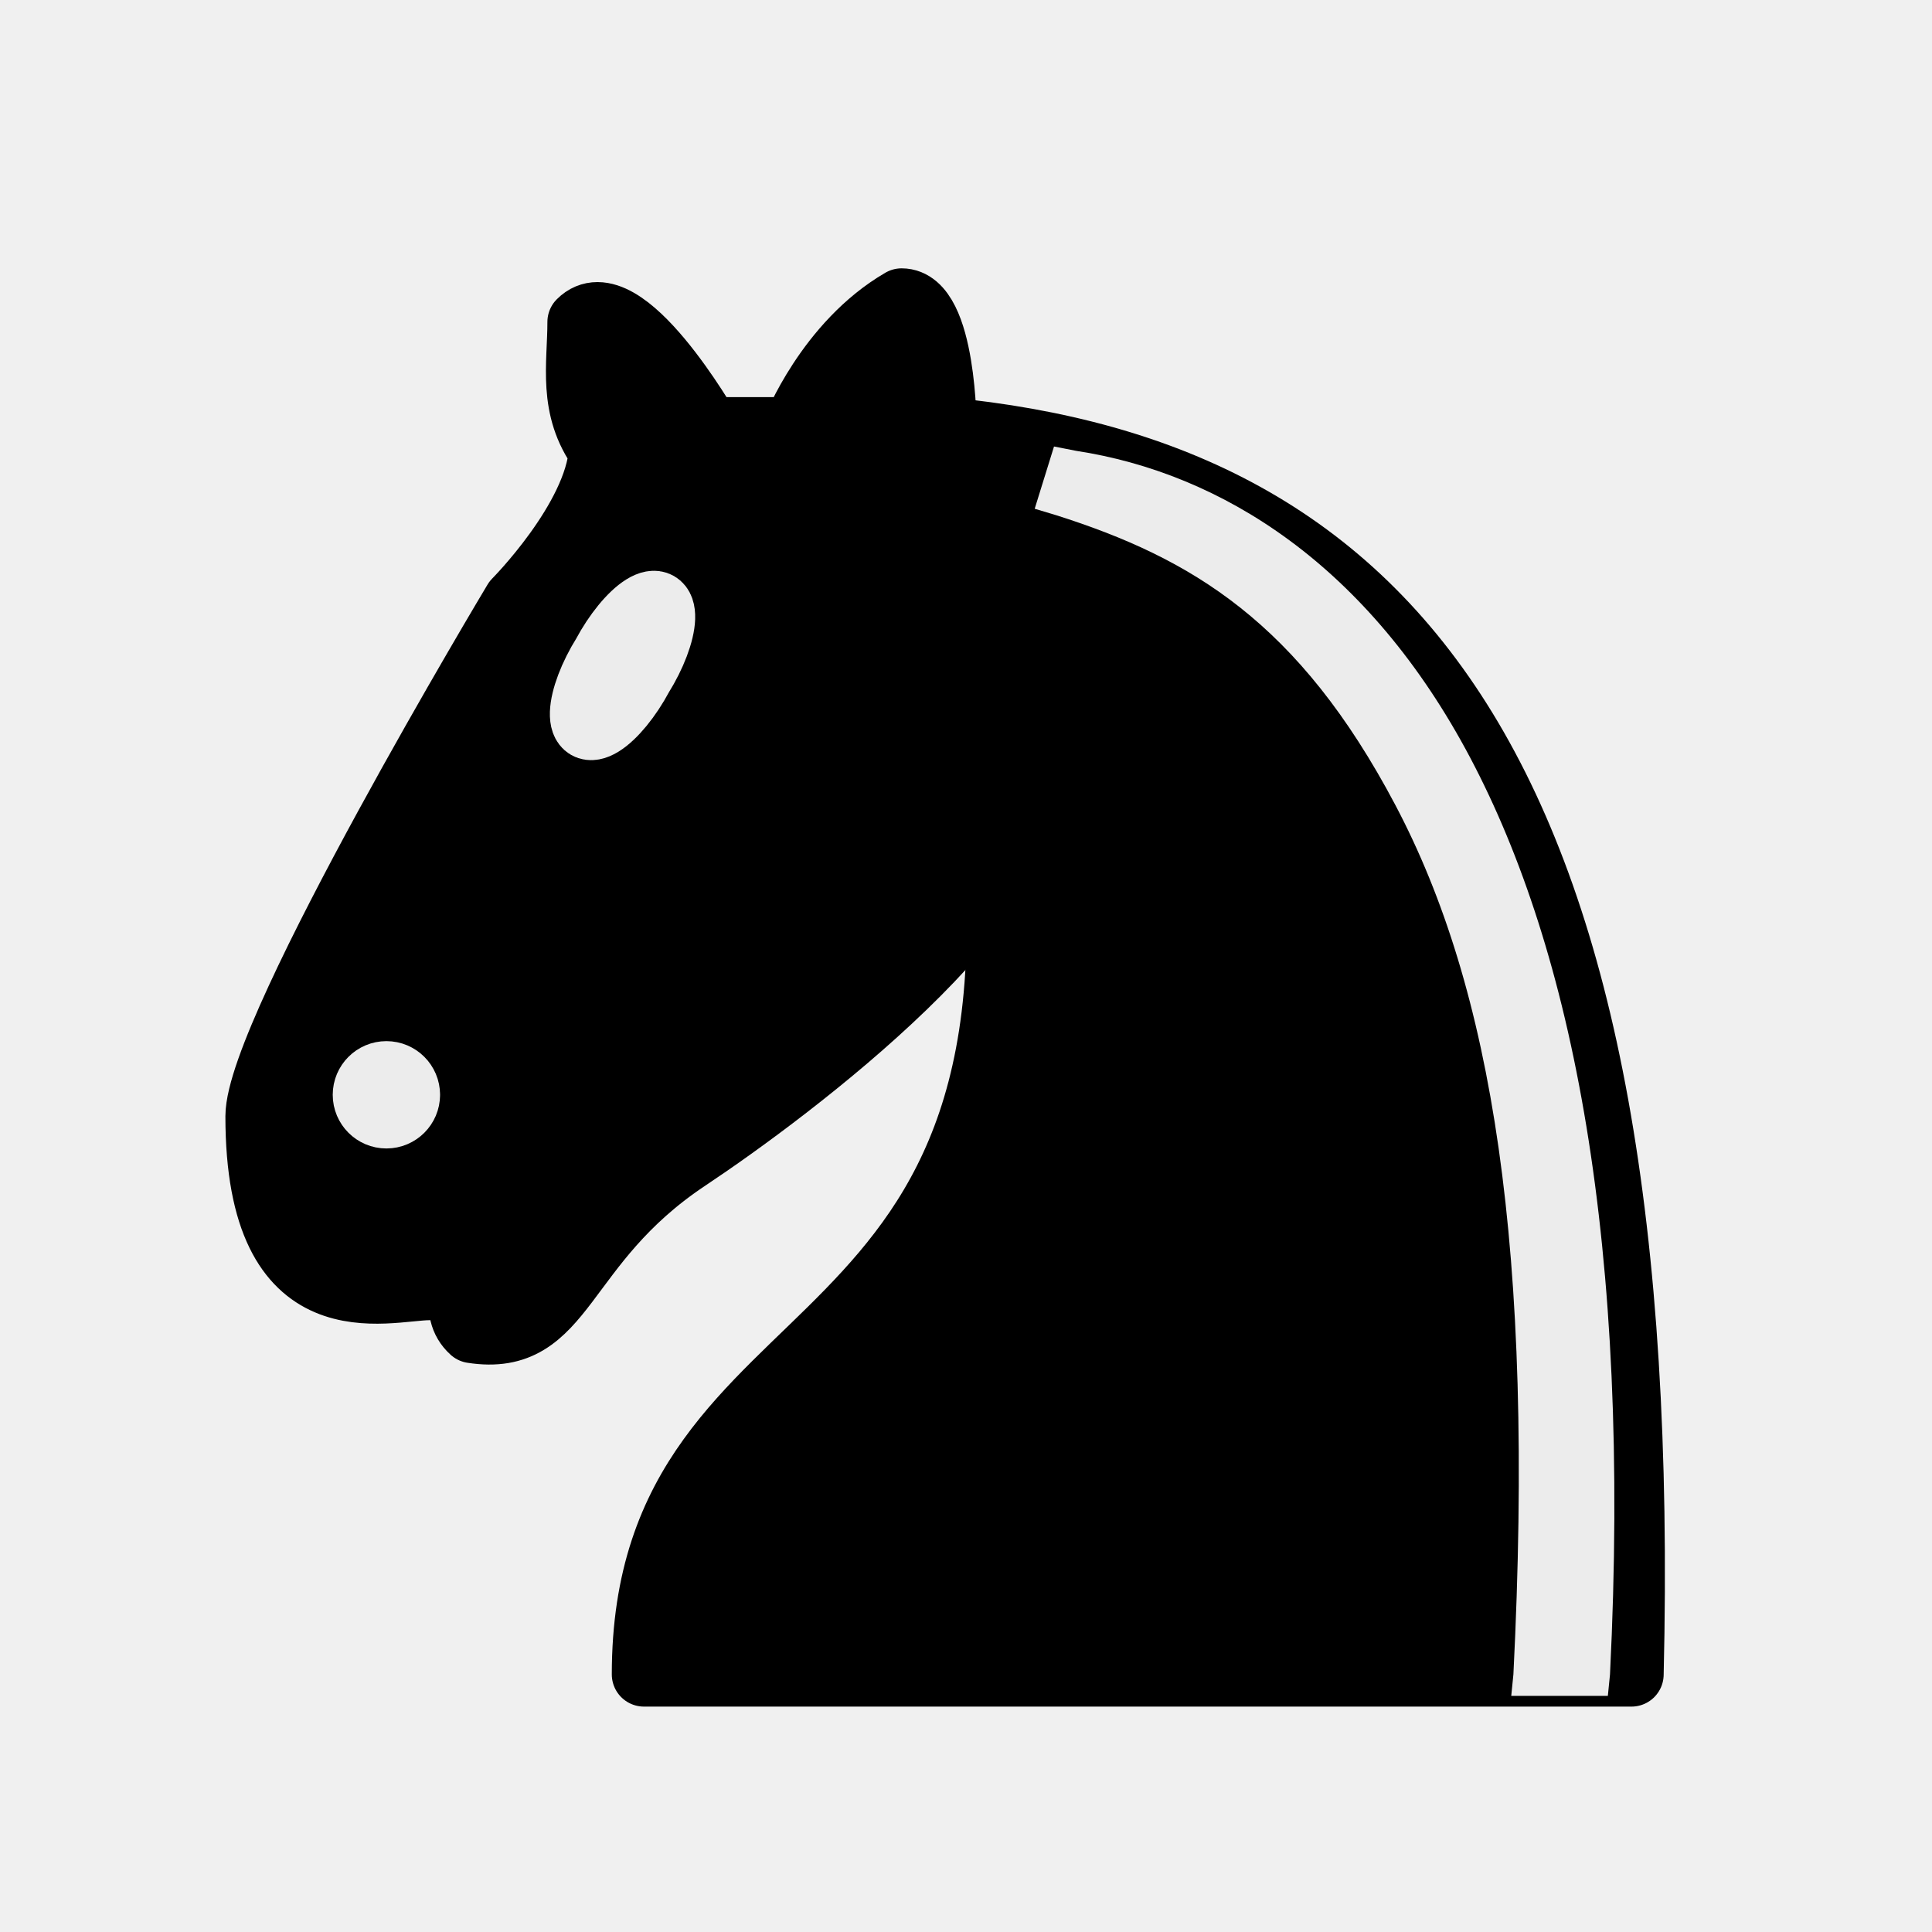
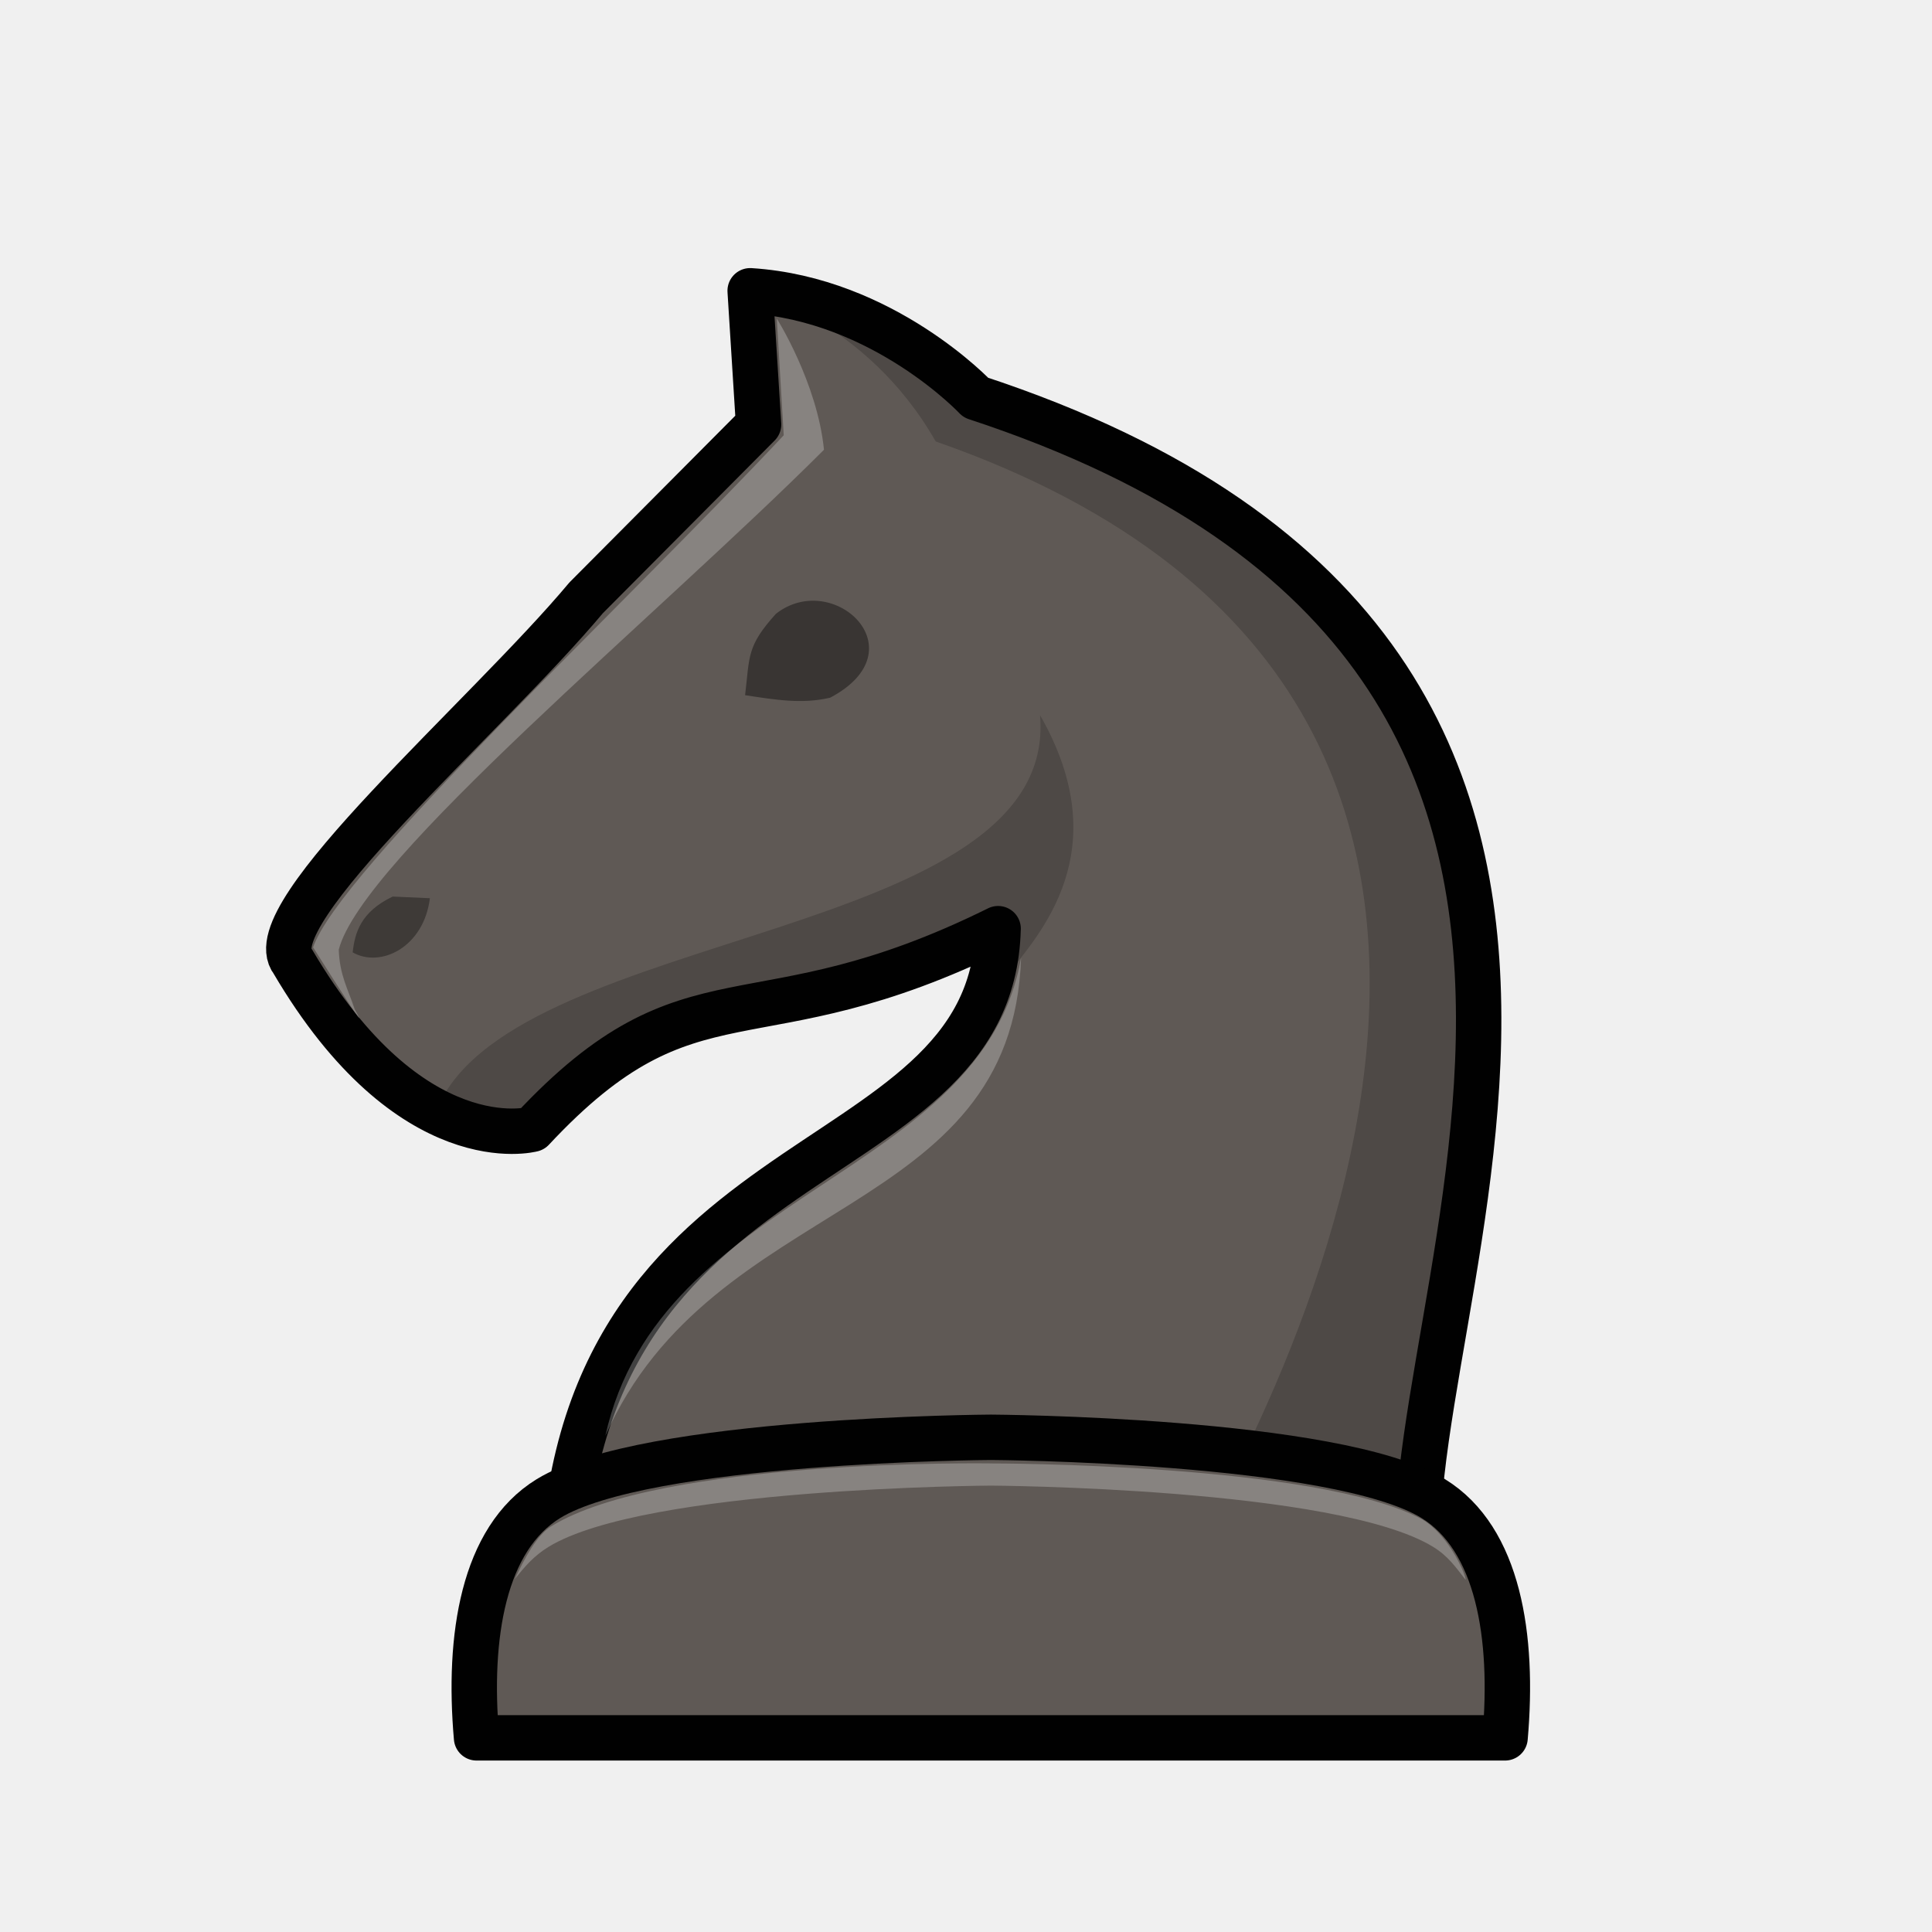
- <svg xmlns="http://www.w3.org/2000/svg" viewBox="0 0 45 45">
-   <g fill="none" fill-rule="evenodd" stroke="#000" stroke-linecap="round" stroke-linejoin="round" stroke-width="1.5">
-     <path fill="#000" d="M22 10c10.5 1 16.5 8 16 29H15c0-9 10-6.5 8-21" />
-     <path fill="#000" d="M24 18c.38 2.91-5.55 7.37-8 9-3 2-2.82 4.34-5 4-1.04-.94 1.41-3.04 0-3-1 0 .19 1.23-1 2-1 0-4 1-4-4 0-2 6-12 6-12s1.89-1.9 2-3.5c-.73-1-.5-2-.5-3 1-1 3 2.5 3 2.5h2s.78-2 2.5-3c1 0 1 3 1 3" />
-     <path fill="#ececec" stroke="#ececec" d="M9.5 25.5a.5.5 0 1 1-1 0 .5.5 0 1 1 1 0m5.43-9.75a.5 1.5 30 1 1-.86-.5.5 1.5 30 1 1 .86.5" />
-     <path fill="#ececec" stroke="none" d="m24.55 10.4-.45 1.45.5.15c3.15 1 5.65 2.49 7.9 6.75S35.75 29.06 35.25 39l-.05.5h2.25l.05-.5c.5-10.06-.88-16.85-3.25-21.34s-5.79-6.64-9.19-7.16z" />
+ <svg xmlns="http://www.w3.org/2000/svg" viewBox="0 0 40 40" width="40" height="40">
+   <g transform="matrix(0.7833892,0,0,0.7833892,0.9290268,1.197678)">
+     <path d="m 25.192,23.015 c -0.165,6.967 -11.758,5.219 -11.516,18.104 l 22.86,0.118 C 34.442,34.795 46.226,16.077 24.605,8.979 v 0 c 0,0 -2.438,-2.6 -5.965,-2.823 l 0.222,3.534 -4.558,4.582 c -2.63,3.145 -8.735,8.378 -7.751,9.611 3.115,5.304 6.33,4.432 6.33,4.432 4.242,-4.544 5.82,-2.09 12.31,-5.3 z" fill="#5f5955" stroke="#010101" stroke-linejoin="round" stroke-width="1.2" id="path974" />
+     <path d="m 19.32,14.694 c -0.776,0.86 -0.69,1.116 -0.814,2.15 0.806,0.123 1.507,0.24 2.249,0.066 2.38,-1.262 0.075,-3.403 -1.435,-2.216 z" opacity="0.4" id="path976" />
+     <path d="m 9.192,22.166 c -0.85,0.408 -0.999,0.96 -1.057,1.475 0.729,0.419 1.877,-0.125 2.041,-1.431 z" opacity="0.35" id="path978" />
+     <path d="m 8.19,25.15 c 0,0 0.653,1.137 -1.101,-1.641 0.659,-1.977 8.263,-9.08 12.438,-13.534 L 19.343,6.889 c 0,0 1.069,1.69 1.248,3.468 C 16.2,14.747 8.37,21.19 7.767,23.57 c 0.023,0.674 0.24,1.028 0.423,1.58 z" fill="#ffffff" opacity="0.25" id="path980" />
+     <path d="m 13.26,28.257 c 2.03,-3.337 8.391,-3.224 11.932,-5.242 0.323,0.102 0.13,1.37 0.24,1.23 0.847,-1.09 2.926,-3.28 0.868,-6.875 0.522,5.958 -13.718,5.591 -15.89,10.305 -0.2,0.436 2.182,0.793 2.85,0.582 z" opacity="0.18" id="path982" />
+     <path d="M 25.8,23.781 C 24.787,29.594 16.255,29.898 14.812,36.422 17.645,30.016 25.574,30.708 25.8,23.781 Z" fill="#ffffff" opacity="0.25" id="path984" />
+     <path d="m 18.64,6.156 c 0,0 3.051,0.738 4.904,3.982 20.5,7.154 7.642,27.937 5.789,31.073 l 7.203,0.026 C 34.55,37.994 46.084,15.64 24.606,8.98 22.83,7.91 21.837,6.37 18.64,6.155 Z" opacity="0.18" id="path986" />
+     <path d="m 25,36.457 c 0,0 -9.13,0.048 -11.691,1.62 -1.727,1.06 -2.135,3.65 -1.9,6.323 h 27.182 c 0.235,-2.672 -0.172,-5.264 -1.9,-6.324 -2.56,-1.57 -11.69,-1.619 -11.69,-1.619 z" fill="#5f5955" stroke="#010101" stroke-linejoin="round" stroke-width="1.2" id="path988" />
+     <path d="m 25,37.147 c 0,0 -8.712,-0.137 -11.624,1.666 -0.37,0.229 -0.7,0.84 -0.954,1.39 0.261,-0.331 0.503,-0.613 0.887,-0.849 C 15.87,37.783 25,37.734 25,37.734 c 0,0 9.132,0.049 11.692,1.62 0.391,0.24 0.592,0.532 0.856,0.87 0.026,-0.076 -0.409,-1.158 -1.144,-1.596 C 33.648,37.136 25,37.148 25,37.148 Z" fill="#ffffff" opacity="0.25" id="path990" />
  </g>
</svg>
